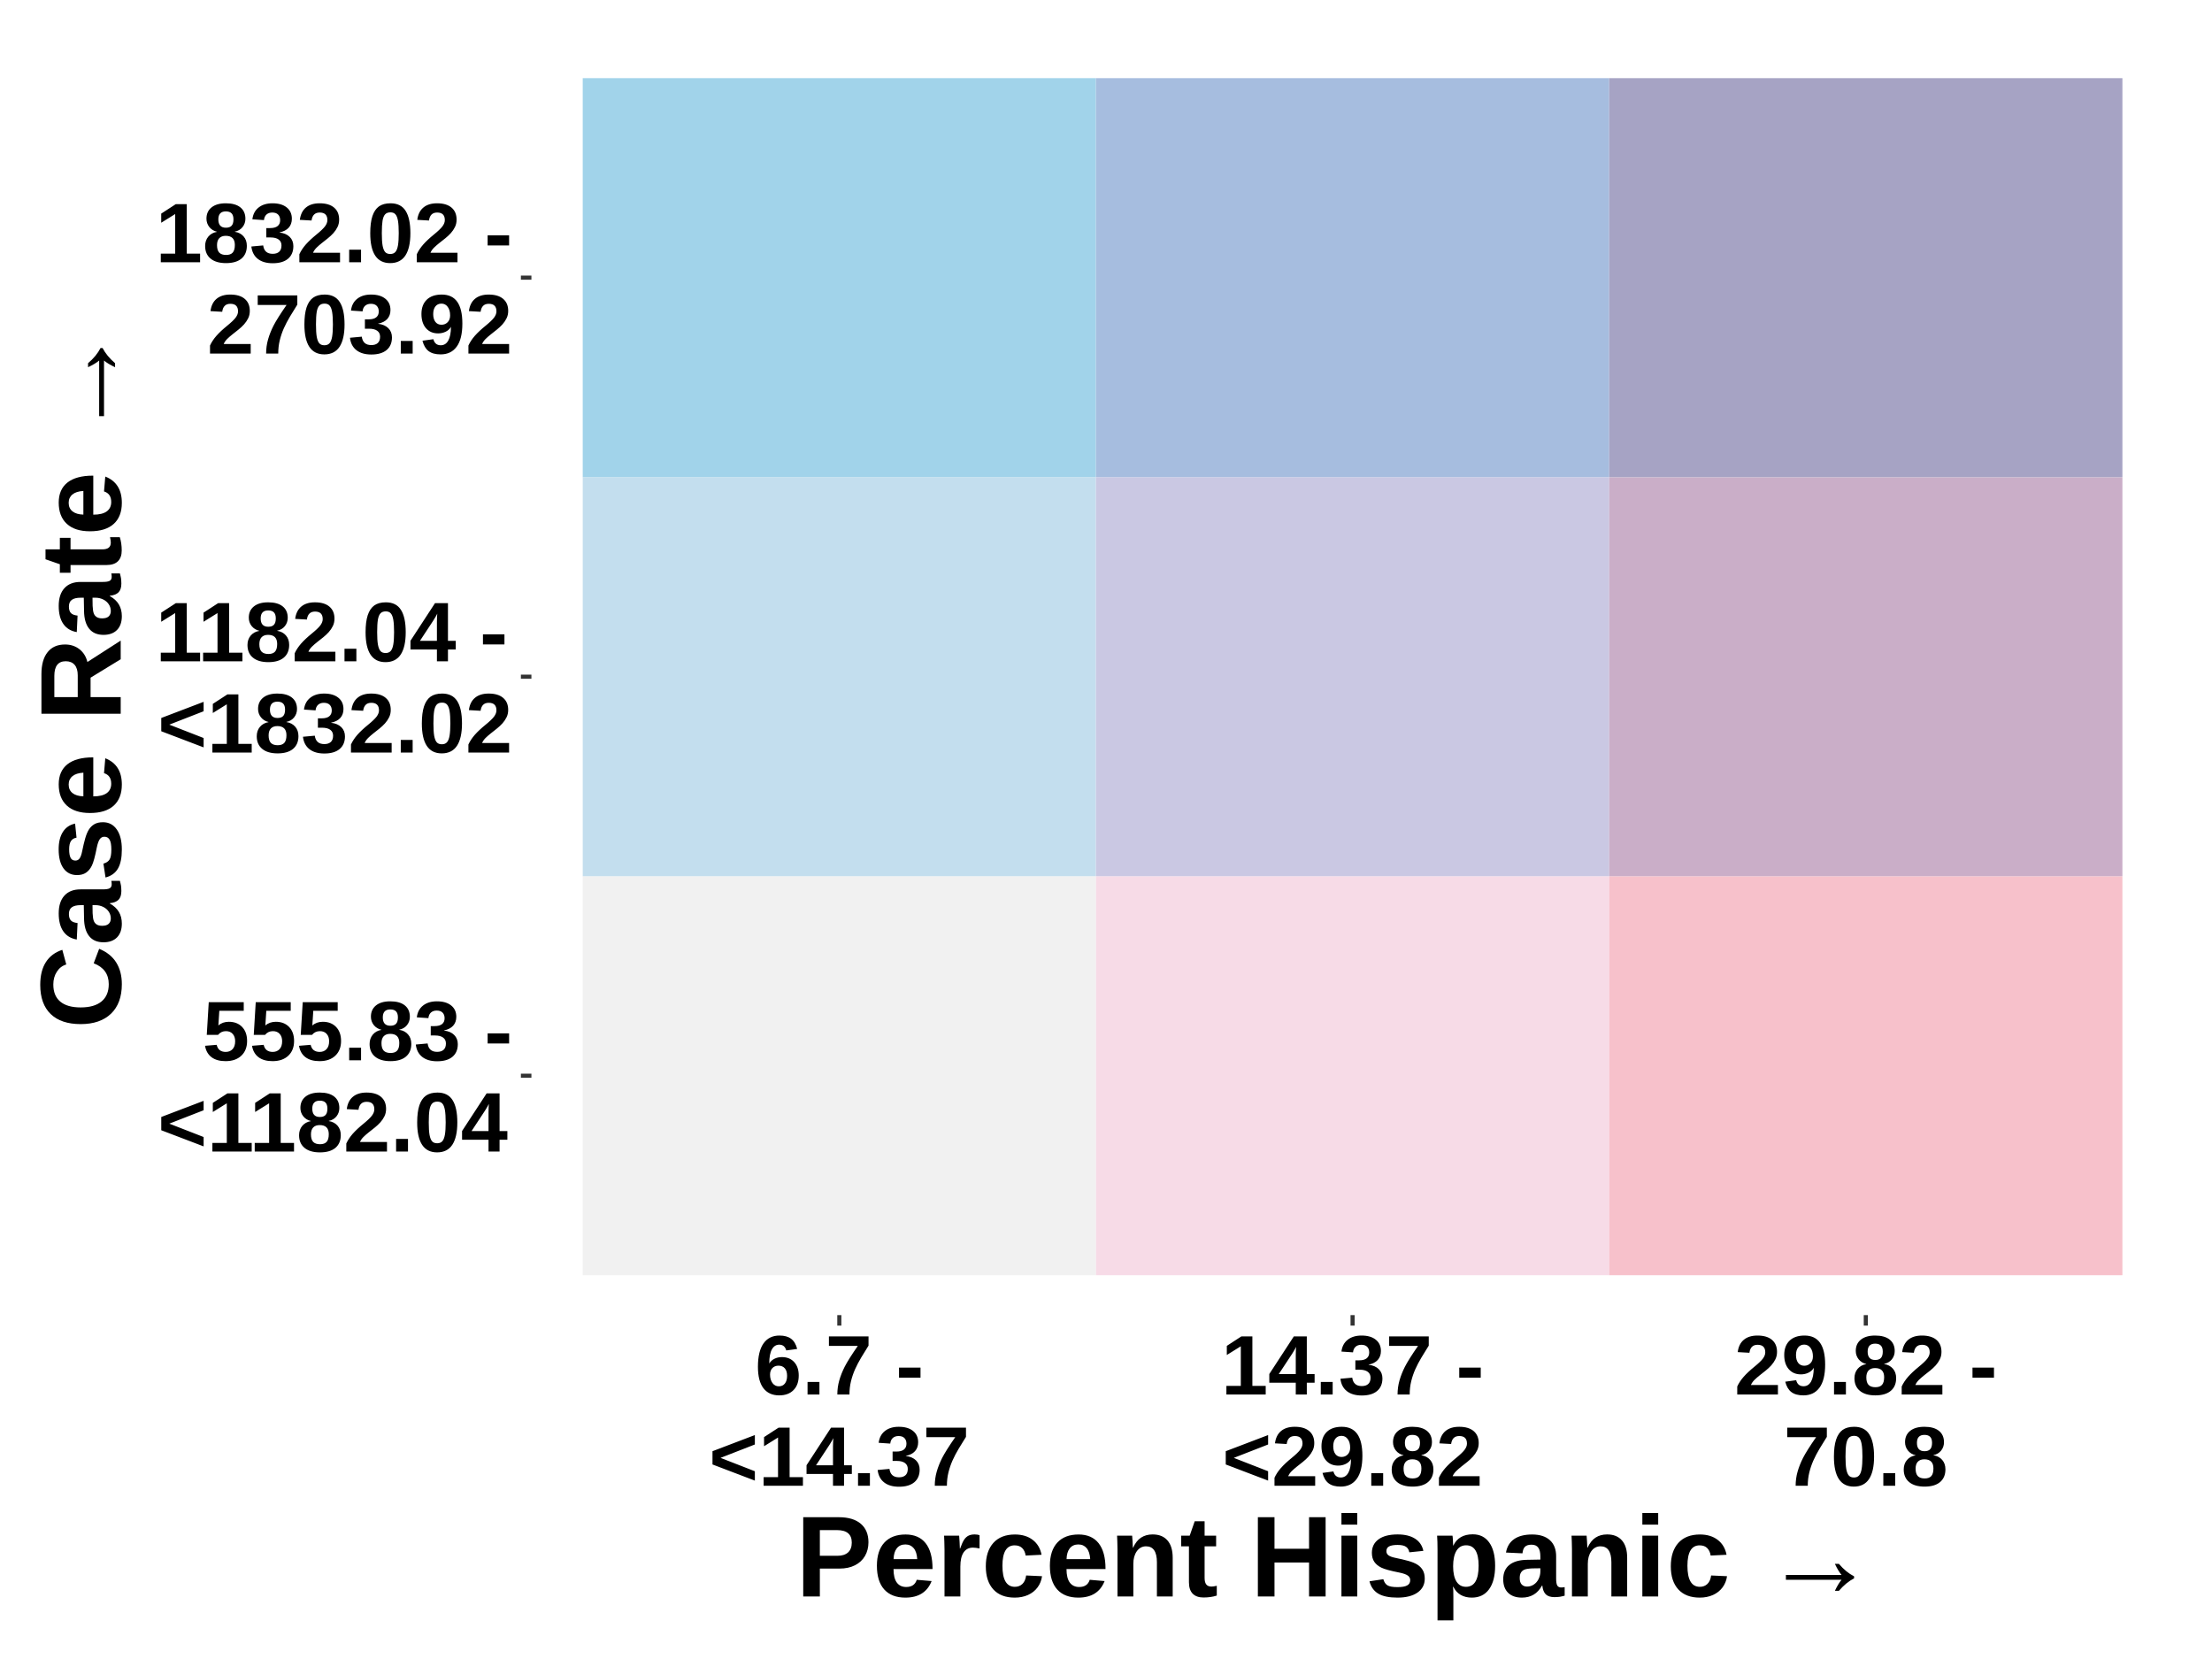
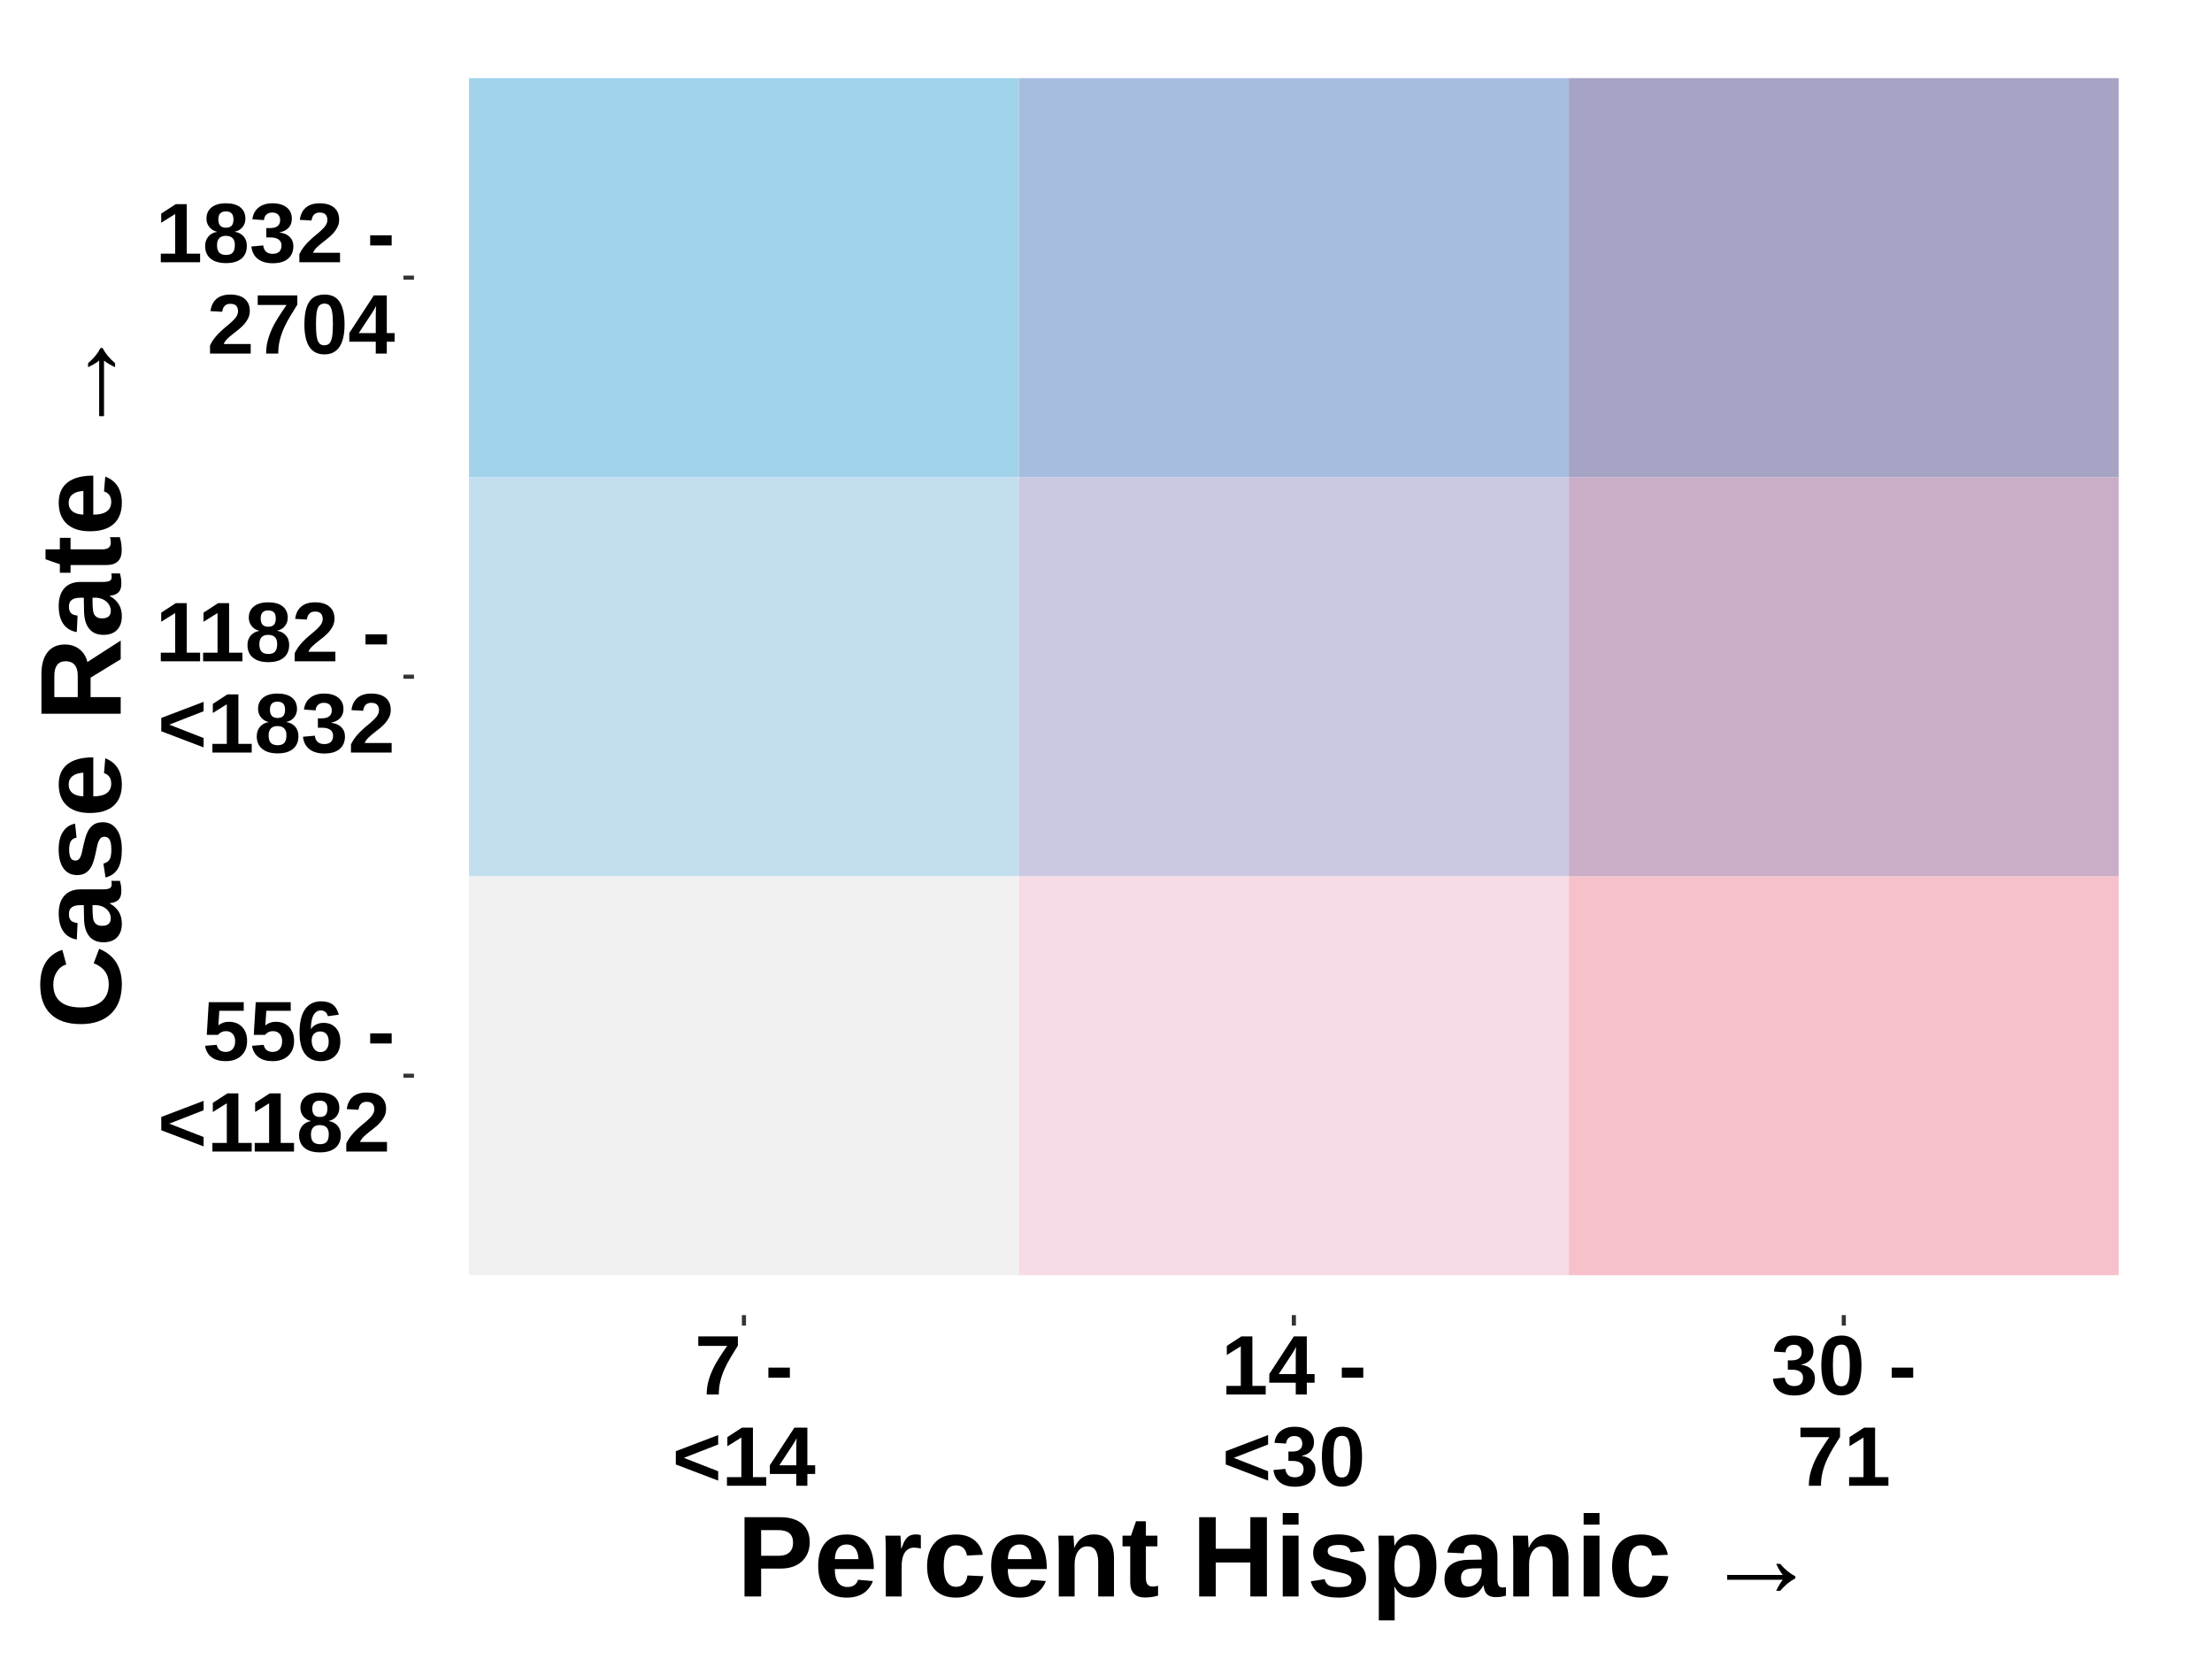
<svg xmlns="http://www.w3.org/2000/svg" viewBox="0 0 576.00 432.00">
  <defs>
    <style type="text/css">
    line, polyline, polygon, path, rect, circle {
      fill: none;
      stroke: #000000;
      stroke-linecap: round;
      stroke-linejoin: round;
      stroke-miterlimit: 10.00;
    }
  </style>
  </defs>
  <rect width="100%" height="100%" style="stroke: none; fill: none;" />
  <rect x="0.00" y="0.00" width="576.00" height="432.00" style="stroke-width: 1.07; stroke: none;" />
  <defs>
-     <clipPath id="cpMTM4LjM4fDU2Ni4wNHwzNDIuNDV8OS45Ng==">
-       <rect x="138.38" y="9.96" width="427.66" height="332.49" />
+     <clipPath id="cpMTA3LjgwfDU2Ni4wNHwzNDIuNDV8OS45Ng==">
+       <rect x="107.80" y="9.96" width="458.24" height="332.49" />
    </clipPath>
  </defs>
-   <rect x="151.74" y="228.16" width="133.64" height="103.90" style="stroke-width: 0.21; stroke: none; stroke-linecap: square; stroke-linejoin: miter; fill: #F1F1F1;" clip-path="url(#cpMTM4LjM4fDU2Ni4wNHwzNDIuNDV8OS45Ng==)" />
-   <rect x="151.74" y="124.26" width="133.64" height="103.90" style="stroke-width: 0.21; stroke: none; stroke-linecap: square; stroke-linejoin: miter; fill: #C3DEEE;" clip-path="url(#cpMTM4LjM4fDU2Ni4wNHwzNDIuNDV8OS45Ng==)" />
-   <rect x="151.74" y="20.35" width="133.64" height="103.90" style="stroke-width: 0.21; stroke: none; stroke-linecap: square; stroke-linejoin: miter; fill: #A1D3EA;" clip-path="url(#cpMTM4LjM4fDU2Ni4wNHwzNDIuNDV8OS45Ng==)" />
-   <rect x="285.39" y="228.16" width="133.64" height="103.90" style="stroke-width: 0.21; stroke: none; stroke-linecap: square; stroke-linejoin: miter; fill: #F7DBE7;" clip-path="url(#cpMTM4LjM4fDU2Ni4wNHwzNDIuNDV8OS45Ng==)" />
-   <rect x="285.39" y="124.26" width="133.64" height="103.90" style="stroke-width: 0.21; stroke: none; stroke-linecap: square; stroke-linejoin: miter; fill: #CAC8E3;" clip-path="url(#cpMTM4LjM4fDU2Ni4wNHwzNDIuNDV8OS45Ng==)" />
-   <rect x="285.39" y="20.35" width="133.64" height="103.90" style="stroke-width: 0.21; stroke: none; stroke-linecap: square; stroke-linejoin: miter; fill: #A6BDDF;" clip-path="url(#cpMTM4LjM4fDU2Ni4wNHwzNDIuNDV8OS45Ng==)" />
-   <rect x="419.03" y="228.16" width="133.64" height="103.90" style="stroke-width: 0.21; stroke: none; stroke-linecap: square; stroke-linejoin: miter; fill: #F7C1CB;" clip-path="url(#cpMTM4LjM4fDU2Ni4wNHwzNDIuNDV8OS45Ng==)" />
-   <rect x="419.03" y="124.26" width="133.64" height="103.90" style="stroke-width: 0.21; stroke: none; stroke-linecap: square; stroke-linejoin: miter; fill: #CAAEC8;" clip-path="url(#cpMTM4LjM4fDU2Ni4wNHwzNDIuNDV8OS45Ng==)" />
-   <rect x="419.03" y="20.35" width="133.64" height="103.90" style="stroke-width: 0.21; stroke: none; stroke-linecap: square; stroke-linejoin: miter; fill: #A6A3C4;" clip-path="url(#cpMTM4LjM4fDU2Ni4wNHwzNDIuNDV8OS45Ng==)" />
+   <rect x="122.12" y="228.16" width="143.20" height="103.90" style="stroke-width: 0.21; stroke: none; stroke-linecap: square; stroke-linejoin: miter; fill: #F1F1F1;" clip-path="url(#cpMTA3LjgwfDU2Ni4wNHwzNDIuNDV8OS45Ng==)" />
+   <rect x="122.12" y="124.26" width="143.20" height="103.90" style="stroke-width: 0.21; stroke: none; stroke-linecap: square; stroke-linejoin: miter; fill: #C3DEEE;" clip-path="url(#cpMTA3LjgwfDU2Ni4wNHwzNDIuNDV8OS45Ng==)" />
+   <rect x="122.12" y="20.35" width="143.20" height="103.90" style="stroke-width: 0.21; stroke: none; stroke-linecap: square; stroke-linejoin: miter; fill: #A1D3EA;" clip-path="url(#cpMTA3LjgwfDU2Ni4wNHwzNDIuNDV8OS45Ng==)" />
+   <rect x="265.32" y="228.16" width="143.20" height="103.90" style="stroke-width: 0.21; stroke: none; stroke-linecap: square; stroke-linejoin: miter; fill: #F7DBE7;" clip-path="url(#cpMTA3LjgwfDU2Ni4wNHwzNDIuNDV8OS45Ng==)" />
+   <rect x="265.32" y="124.26" width="143.20" height="103.90" style="stroke-width: 0.21; stroke: none; stroke-linecap: square; stroke-linejoin: miter; fill: #CAC8E3;" clip-path="url(#cpMTA3LjgwfDU2Ni4wNHwzNDIuNDV8OS45Ng==)" />
+   <rect x="265.32" y="20.35" width="143.20" height="103.90" style="stroke-width: 0.21; stroke: none; stroke-linecap: square; stroke-linejoin: miter; fill: #A6BDDF;" clip-path="url(#cpMTA3LjgwfDU2Ni4wNHwzNDIuNDV8OS45Ng==)" />
+   <rect x="408.52" y="228.16" width="143.20" height="103.90" style="stroke-width: 0.21; stroke: none; stroke-linecap: square; stroke-linejoin: miter; fill: #F7C1CB;" clip-path="url(#cpMTA3LjgwfDU2Ni4wNHwzNDIuNDV8OS45Ng==)" />
+   <rect x="408.52" y="124.26" width="143.20" height="103.90" style="stroke-width: 0.21; stroke: none; stroke-linecap: square; stroke-linejoin: miter; fill: #CAAEC8;" clip-path="url(#cpMTA3LjgwfDU2Ni4wNHwzNDIuNDV8OS45Ng==)" />
+   <rect x="408.52" y="20.35" width="143.20" height="103.90" style="stroke-width: 0.21; stroke: none; stroke-linecap: square; stroke-linejoin: miter; fill: #A6A3C4;" clip-path="url(#cpMTA3LjgwfDU2Ni4wNHwzNDIuNDV8OS45Ng==)" />
  <defs>
    <clipPath id="cpMC4wMHw1NzYuMDB8NDMyLjAwfDAuMDA=">
      <rect x="0.00" y="0.00" width="576.00" height="432.00" />
    </clipPath>
  </defs>
  <g clip-path="url(#cpMC4wMHw1NzYuMDB8NDMyLjAwfDAuMDA=)">
-     <text x="52.72" y="276.10" style="font-size: 22.00px; font-weight: bold; font-family: Arial;" textLength="80.73px" lengthAdjust="spacingAndGlyphs">555.83 -</text>
+     <text x="52.72" y="276.10" style="font-size: 22.00px; font-weight: bold; font-family: Arial;" textLength="50.14px" lengthAdjust="spacingAndGlyphs">556 -</text>
  </g>
  <g clip-path="url(#cpMC4wMHw1NzYuMDB8NDMyLjAwfDAuMDA=)">
-     <text x="41.07" y="299.86" style="font-size: 22.00px; font-weight: bold; font-family: Arial;" textLength="92.37px" lengthAdjust="spacingAndGlyphs">&lt;1182.04</text>
+     <text x="41.07" y="299.86" style="font-size: 22.00px; font-weight: bold; font-family: Arial;" textLength="61.79px" lengthAdjust="spacingAndGlyphs">&lt;1182</text>
  </g>
  <g clip-path="url(#cpMC4wMHw1NzYuMDB8NDMyLjAwfDAuMDA=)">
-     <text x="40.48" y="172.20" style="font-size: 22.00px; font-weight: bold; font-family: Arial;" textLength="92.96px" lengthAdjust="spacingAndGlyphs">1182.04 -</text>
+     <text x="40.48" y="172.20" style="font-size: 22.00px; font-weight: bold; font-family: Arial;" textLength="62.38px" lengthAdjust="spacingAndGlyphs">1182 -</text>
  </g>
  <g clip-path="url(#cpMC4wMHw1NzYuMDB8NDMyLjAwfDAuMDA=)">
-     <text x="41.07" y="195.96" style="font-size: 22.00px; font-weight: bold; font-family: Arial;" textLength="92.37px" lengthAdjust="spacingAndGlyphs">&lt;1832.02</text>
+     <text x="41.07" y="195.96" style="font-size: 22.00px; font-weight: bold; font-family: Arial;" textLength="61.79px" lengthAdjust="spacingAndGlyphs">&lt;1832</text>
  </g>
  <g clip-path="url(#cpMC4wMHw1NzYuMDB8NDMyLjAwfDAuMDA=)">
-     <text x="40.48" y="68.30" style="font-size: 22.00px; font-weight: bold; font-family: Arial;" textLength="92.96px" lengthAdjust="spacingAndGlyphs">1832.02 -</text>
+     <text x="40.48" y="68.30" style="font-size: 22.00px; font-weight: bold; font-family: Arial;" textLength="62.38px" lengthAdjust="spacingAndGlyphs">1832 -</text>
  </g>
  <g clip-path="url(#cpMC4wMHw1NzYuMDB8NDMyLjAwfDAuMDA=)">
-     <text x="53.92" y="92.06" style="font-size: 22.00px; font-weight: bold; font-family: Arial;" textLength="79.52px" lengthAdjust="spacingAndGlyphs">2703.92</text>
+     <text x="53.92" y="92.06" style="font-size: 22.00px; font-weight: bold; font-family: Arial;" textLength="48.94px" lengthAdjust="spacingAndGlyphs">2704</text>
  </g>
-   <polyline points="135.64,280.11 138.38,280.11 " style="stroke-width: 1.07; stroke: #333333; stroke-linecap: butt;" clip-path="url(#cpMC4wMHw1NzYuMDB8NDMyLjAwfDAuMDA=)" />
-   <polyline points="135.64,176.21 138.38,176.21 " style="stroke-width: 1.07; stroke: #333333; stroke-linecap: butt;" clip-path="url(#cpMC4wMHw1NzYuMDB8NDMyLjAwfDAuMDA=)" />
-   <polyline points="135.64,72.30 138.38,72.30 " style="stroke-width: 1.07; stroke: #333333; stroke-linecap: butt;" clip-path="url(#cpMC4wMHw1NzYuMDB8NDMyLjAwfDAuMDA=)" />
-   <polyline points="218.56,345.19 218.56,342.45 " style="stroke-width: 1.07; stroke: #333333; stroke-linecap: butt;" clip-path="url(#cpMC4wMHw1NzYuMDB8NDMyLjAwfDAuMDA=)" />
-   <polyline points="352.21,345.19 352.21,342.45 " style="stroke-width: 1.07; stroke: #333333; stroke-linecap: butt;" clip-path="url(#cpMC4wMHw1NzYuMDB8NDMyLjAwfDAuMDA=)" />
-   <polyline points="485.85,345.19 485.85,342.45 " style="stroke-width: 1.07; stroke: #333333; stroke-linecap: butt;" clip-path="url(#cpMC4wMHw1NzYuMDB8NDMyLjAwfDAuMDA=)" />
+   <polyline points="105.06,280.11 107.80,280.11 " style="stroke-width: 1.07; stroke: #333333; stroke-linecap: butt;" clip-path="url(#cpMC4wMHw1NzYuMDB8NDMyLjAwfDAuMDA=)" />
+   <polyline points="105.06,176.21 107.80,176.21 " style="stroke-width: 1.07; stroke: #333333; stroke-linecap: butt;" clip-path="url(#cpMC4wMHw1NzYuMDB8NDMyLjAwfDAuMDA=)" />
+   <polyline points="105.06,72.30 107.80,72.30 " style="stroke-width: 1.07; stroke: #333333; stroke-linecap: butt;" clip-path="url(#cpMC4wMHw1NzYuMDB8NDMyLjAwfDAuMDA=)" />
+   <polyline points="193.72,345.19 193.72,342.45 " style="stroke-width: 1.07; stroke: #333333; stroke-linecap: butt;" clip-path="url(#cpMC4wMHw1NzYuMDB8NDMyLjAwfDAuMDA=)" />
+   <polyline points="336.92,345.19 336.92,342.45 " style="stroke-width: 1.07; stroke: #333333; stroke-linecap: butt;" clip-path="url(#cpMC4wMHw1NzYuMDB8NDMyLjAwfDAuMDA=)" />
+   <polyline points="480.12,345.19 480.12,342.45 " style="stroke-width: 1.07; stroke: #333333; stroke-linecap: butt;" clip-path="url(#cpMC4wMHw1NzYuMDB8NDMyLjAwfDAuMDA=)" />
  <g clip-path="url(#cpMC4wMHw1NzYuMDB8NDMyLjAwfDAuMDA=)">
-     <text x="196.55" y="363.13" style="font-size: 22.00px; font-weight: bold; font-family: Arial;" textLength="44.02px" lengthAdjust="spacingAndGlyphs">6.7 -</text>
+     <text x="180.88" y="363.13" style="font-size: 22.00px; font-weight: bold; font-family: Arial;" textLength="25.67px" lengthAdjust="spacingAndGlyphs">7 -</text>
  </g>
  <g clip-path="url(#cpMC4wMHw1NzYuMDB8NDMyLjAwfDAuMDA=)">
-     <text x="184.61" y="386.89" style="font-size: 22.00px; font-weight: bold; font-family: Arial;" textLength="67.90px" lengthAdjust="spacingAndGlyphs">&lt;14.37</text>
+     <text x="175.06" y="386.89" style="font-size: 22.00px; font-weight: bold; font-family: Arial;" textLength="37.32px" lengthAdjust="spacingAndGlyphs">&lt;14</text>
  </g>
  <g clip-path="url(#cpMC4wMHw1NzYuMDB8NDMyLjAwfDAuMDA=)">
-     <text x="317.96" y="363.13" style="font-size: 22.00px; font-weight: bold; font-family: Arial;" textLength="68.49px" lengthAdjust="spacingAndGlyphs">14.37 -</text>
+     <text x="317.96" y="363.13" style="font-size: 22.00px; font-weight: bold; font-family: Arial;" textLength="37.91px" lengthAdjust="spacingAndGlyphs">14 -</text>
  </g>
  <g clip-path="url(#cpMC4wMHw1NzYuMDB8NDMyLjAwfDAuMDA=)">
-     <text x="318.26" y="386.89" style="font-size: 22.00px; font-weight: bold; font-family: Arial;" textLength="67.90px" lengthAdjust="spacingAndGlyphs">&lt;29.82</text>
+     <text x="318.26" y="386.89" style="font-size: 22.00px; font-weight: bold; font-family: Arial;" textLength="37.32px" lengthAdjust="spacingAndGlyphs">&lt;30</text>
  </g>
  <g clip-path="url(#cpMC4wMHw1NzYuMDB8NDMyLjAwfDAuMDA=)">
-     <text x="451.61" y="363.13" style="font-size: 22.00px; font-weight: bold; font-family: Arial;" textLength="68.49px" lengthAdjust="spacingAndGlyphs">29.82 -</text>
+     <text x="461.16" y="363.13" style="font-size: 22.00px; font-weight: bold; font-family: Arial;" textLength="37.91px" lengthAdjust="spacingAndGlyphs">30 -</text>
  </g>
  <g clip-path="url(#cpMC4wMHw1NzYuMDB8NDMyLjAwfDAuMDA=)">
-     <text x="464.44" y="386.89" style="font-size: 22.00px; font-weight: bold; font-family: Arial;" textLength="42.82px" lengthAdjust="spacingAndGlyphs">70.8</text>
+     <text x="467.88" y="386.89" style="font-size: 22.00px; font-weight: bold; font-family: Arial;" textLength="24.47px" lengthAdjust="spacingAndGlyphs">71</text>
  </g>
  <g clip-path="url(#cpMC4wMHw1NzYuMDB8NDMyLjAwfDAuMDA=)">
-     <text x="207.16" y="415.72" style="font-size: 30.00px; font-weight: bold; font-family: Arial;" textLength="290.10px" lengthAdjust="spacingAndGlyphs">Percent Hispanic  →</text>
+     <text x="191.87" y="415.72" style="font-size: 30.00px; font-weight: bold; font-family: Arial;" textLength="290.10px" lengthAdjust="spacingAndGlyphs">Percent Hispanic  →</text>
  </g>
  <g clip-path="url(#cpMC4wMHw1NzYuMDB8NDMyLjAwfDAuMDA=)">
    <text transform="translate(31.43,267.91) rotate(-90)" style="font-size: 30.00px; font-weight: bold; font-family: Arial;" textLength="183.41px" lengthAdjust="spacingAndGlyphs">Case Rate →</text>
  </g>
</svg>
